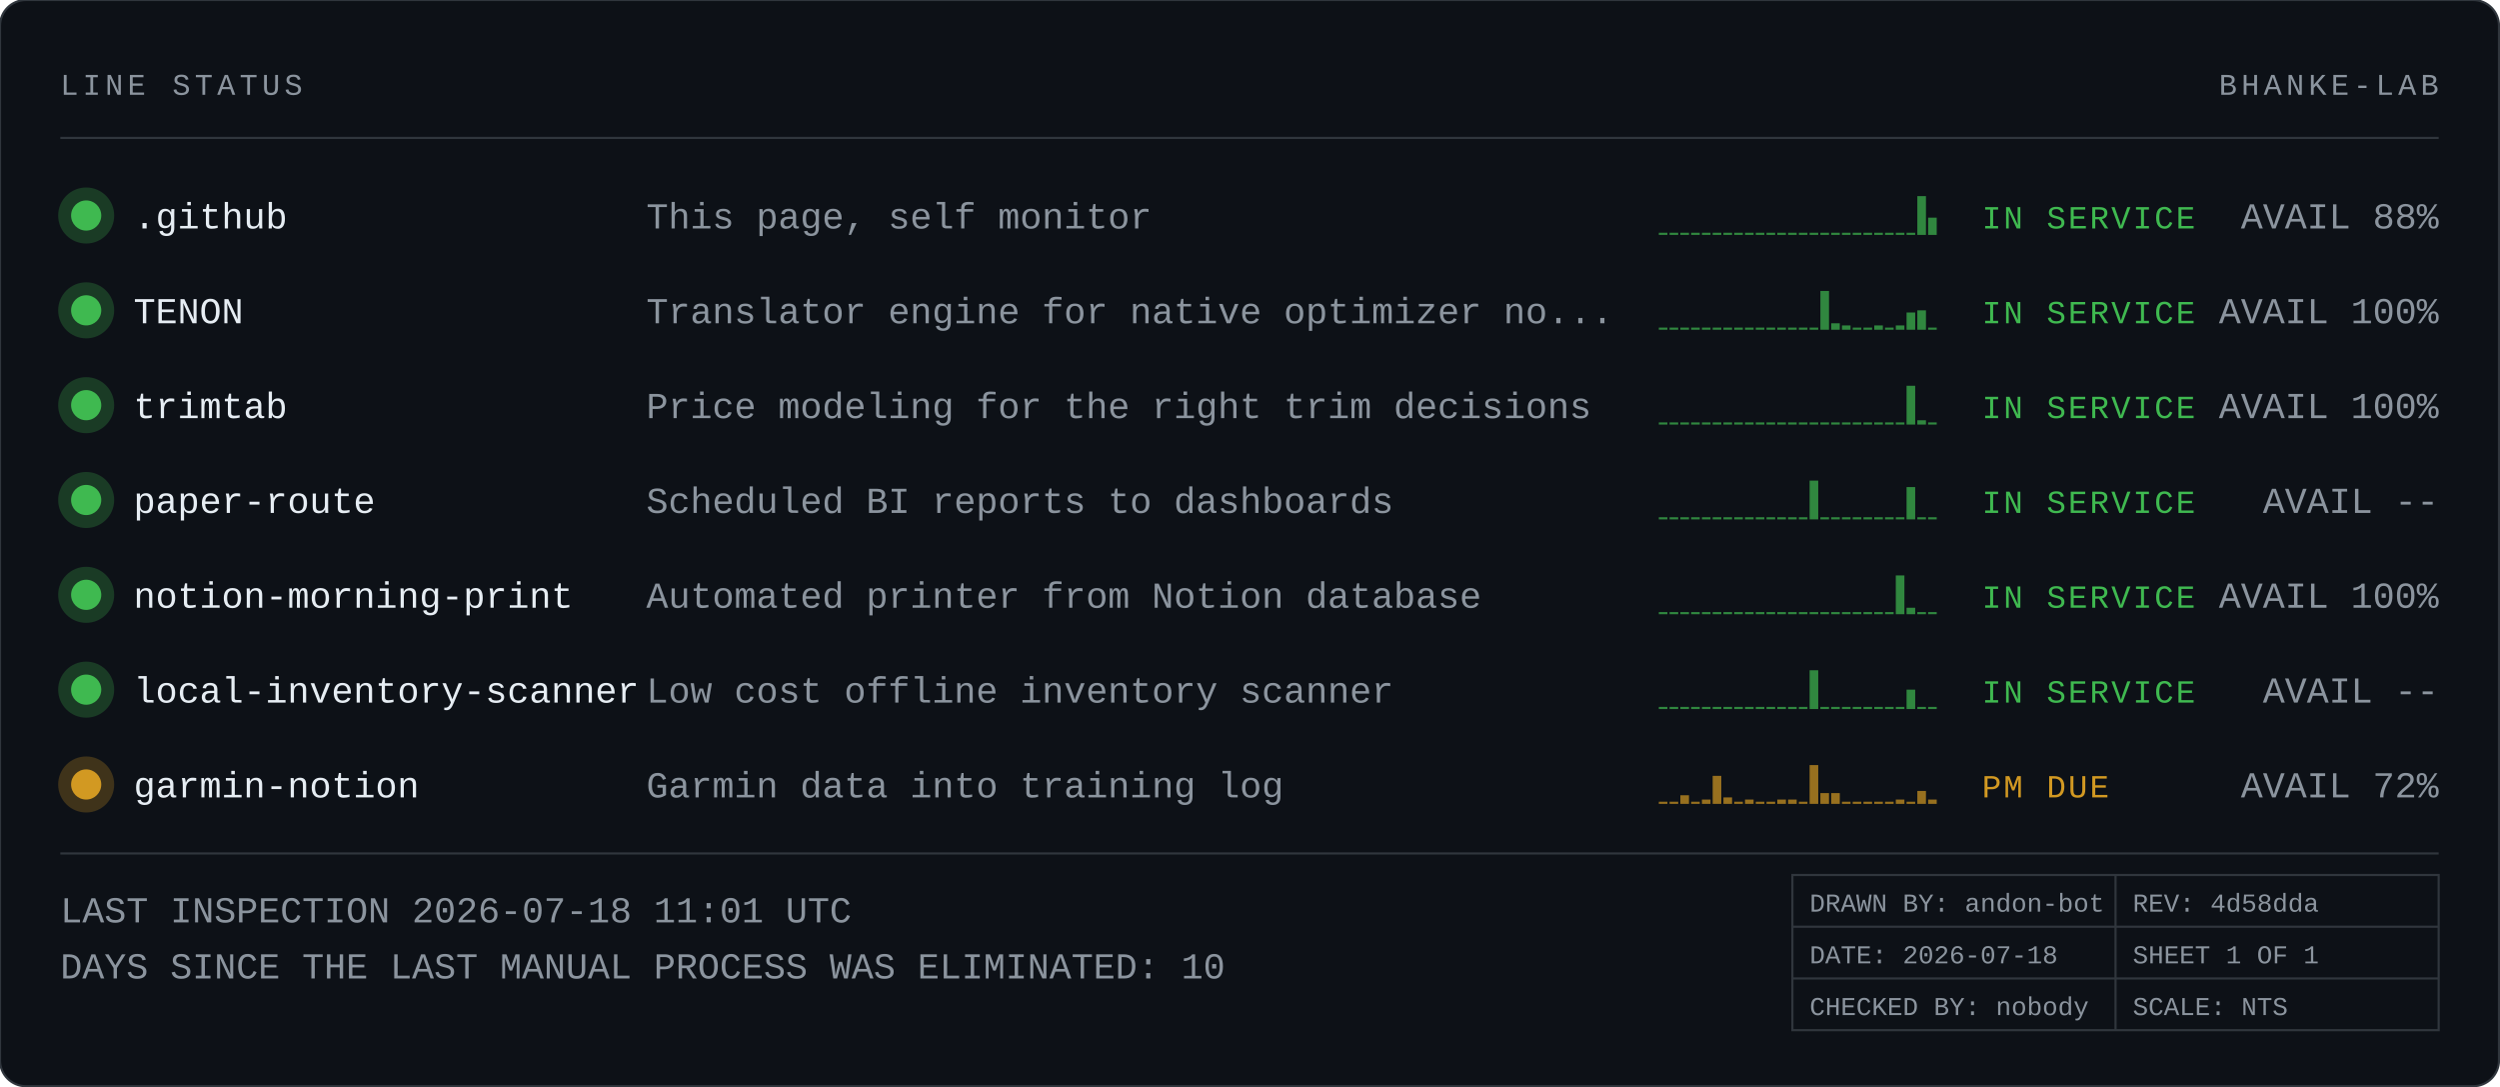
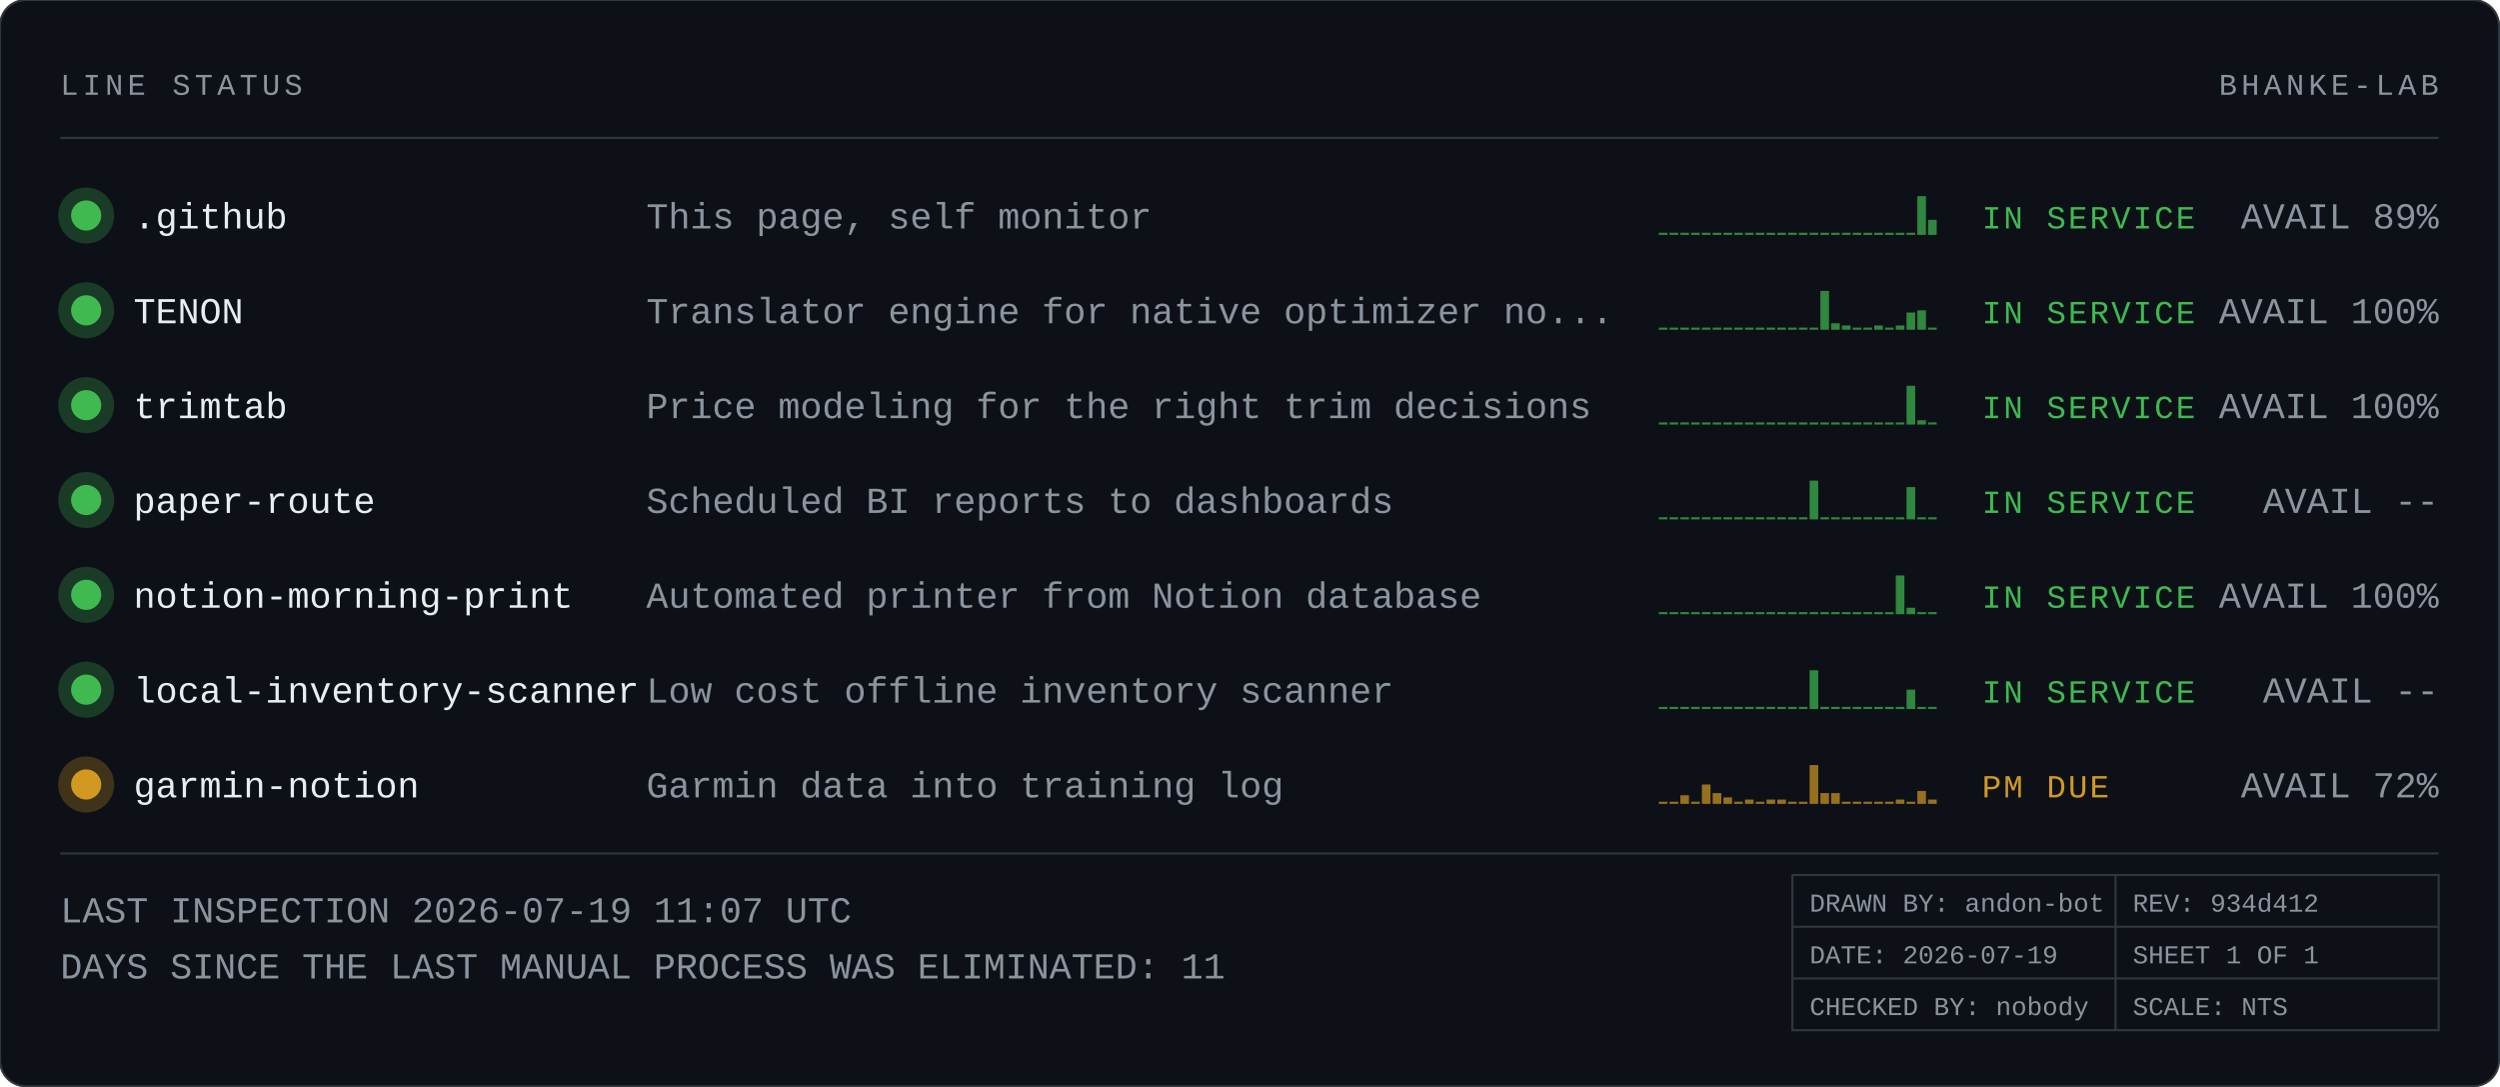
<svg xmlns="http://www.w3.org/2000/svg" width="1160" height="504" viewBox="0 0 1160 504" role="img" aria-label="Andon board">
  <style>
text { font-family: Consolas, 'Courier New', monospace; font-size: 17px; }
.hd { fill: #8b949e; font-size: 14px; letter-spacing: 2px; }
.name { fill: #e6edf3; }
.dim { fill: #8b949e; }
.st { font-size: 15px; letter-spacing: 1px; }
.tb { fill: #8b949e; font-size: 12px; }
</style>
  <rect x="0" y="0" width="1160" height="504" rx="12" fill="#0d1117" stroke="#30363d" />
  <text x="28" y="44" class="hd">LINE STATUS</text>
  <text x="1132" y="44" class="hd" text-anchor="end">BHANKE-LAB</text>
  <line x1="28" y1="64" x2="1132" y2="64" stroke="#30363d" />
  <circle cx="40" cy="100" r="13" fill="#3fb950" opacity="0.25" />
  <circle cx="40" cy="100" r="7" fill="#3fb950" />
  <text x="62" y="106" class="name">.github</text>
  <text x="300" y="106" class="dim">This page, self monitor</text>
  <rect x="770" y="108" width="4" height="1" fill="#3fb950" opacity="0.7" />
  <rect x="775" y="108" width="4" height="1" fill="#3fb950" opacity="0.7" />
  <rect x="780" y="108" width="4" height="1" fill="#3fb950" opacity="0.7" />
  <rect x="785" y="108" width="4" height="1" fill="#3fb950" opacity="0.7" />
  <rect x="790" y="108" width="4" height="1" fill="#3fb950" opacity="0.7" />
  <rect x="795" y="108" width="4" height="1" fill="#3fb950" opacity="0.7" />
  <rect x="800" y="108" width="4" height="1" fill="#3fb950" opacity="0.7" />
  <rect x="805" y="108" width="4" height="1" fill="#3fb950" opacity="0.7" />
  <rect x="810" y="108" width="4" height="1" fill="#3fb950" opacity="0.7" />
  <rect x="815" y="108" width="4" height="1" fill="#3fb950" opacity="0.7" />
  <rect x="820" y="108" width="4" height="1" fill="#3fb950" opacity="0.7" />
  <rect x="825" y="108" width="4" height="1" fill="#3fb950" opacity="0.7" />
  <rect x="830" y="108" width="4" height="1" fill="#3fb950" opacity="0.7" />
  <rect x="835" y="108" width="4" height="1" fill="#3fb950" opacity="0.7" />
  <rect x="840" y="108" width="4" height="1" fill="#3fb950" opacity="0.7" />
  <rect x="845" y="108" width="4" height="1" fill="#3fb950" opacity="0.7" />
  <rect x="850" y="108" width="4" height="1" fill="#3fb950" opacity="0.7" />
  <rect x="855" y="108" width="4" height="1" fill="#3fb950" opacity="0.7" />
  <rect x="860" y="108" width="4" height="1" fill="#3fb950" opacity="0.7" />
  <rect x="865" y="108" width="4" height="1" fill="#3fb950" opacity="0.7" />
  <rect x="870" y="108" width="4" height="1" fill="#3fb950" opacity="0.7" />
  <rect x="875" y="108" width="4" height="1" fill="#3fb950" opacity="0.7" />
  <rect x="880" y="108" width="4" height="1" fill="#3fb950" opacity="0.7" />
  <rect x="885" y="108" width="4" height="1" fill="#3fb950" opacity="0.7" />
  <rect x="890" y="91" width="4" height="18" fill="#3fb950" opacity="0.7" />
-   <rect x="895" y="101" width="4" height="8" fill="#3fb950" opacity="0.7" />
+   <rect x="895" y="102" width="4" height="7" fill="#3fb950" opacity="0.7" />
  <text x="920" y="106" class="st" fill="#3fb950">IN SERVICE</text>
-   <text x="1132" y="106" class="dim" text-anchor="end">AVAIL 88%</text>
+   <text x="1132" y="106" class="dim" text-anchor="end">AVAIL 89%</text>
  <circle cx="40" cy="144" r="13" fill="#3fb950" opacity="0.25" />
  <circle cx="40" cy="144" r="7" fill="#3fb950" />
  <text x="62" y="150" class="name">TENON</text>
  <text x="300" y="150" class="dim">Translator engine for native optimizer no...</text>
  <rect x="770" y="152" width="4" height="1" fill="#3fb950" opacity="0.7" />
  <rect x="775" y="152" width="4" height="1" fill="#3fb950" opacity="0.7" />
  <rect x="780" y="152" width="4" height="1" fill="#3fb950" opacity="0.7" />
  <rect x="785" y="152" width="4" height="1" fill="#3fb950" opacity="0.7" />
  <rect x="790" y="152" width="4" height="1" fill="#3fb950" opacity="0.7" />
  <rect x="795" y="152" width="4" height="1" fill="#3fb950" opacity="0.7" />
  <rect x="800" y="152" width="4" height="1" fill="#3fb950" opacity="0.7" />
  <rect x="805" y="152" width="4" height="1" fill="#3fb950" opacity="0.7" />
  <rect x="810" y="152" width="4" height="1" fill="#3fb950" opacity="0.7" />
  <rect x="815" y="152" width="4" height="1" fill="#3fb950" opacity="0.7" />
  <rect x="820" y="152" width="4" height="1" fill="#3fb950" opacity="0.7" />
  <rect x="825" y="152" width="4" height="1" fill="#3fb950" opacity="0.7" />
  <rect x="830" y="152" width="4" height="1" fill="#3fb950" opacity="0.7" />
  <rect x="835" y="152" width="4" height="1" fill="#3fb950" opacity="0.7" />
  <rect x="840" y="152" width="4" height="1" fill="#3fb950" opacity="0.7" />
  <rect x="845" y="135" width="4" height="18" fill="#3fb950" opacity="0.7" />
  <rect x="850" y="150" width="4" height="3" fill="#3fb950" opacity="0.7" />
  <rect x="855" y="151" width="4" height="2" fill="#3fb950" opacity="0.7" />
  <rect x="860" y="152" width="4" height="1" fill="#3fb950" opacity="0.7" />
  <rect x="865" y="152" width="4" height="1" fill="#3fb950" opacity="0.7" />
  <rect x="870" y="151" width="4" height="2" fill="#3fb950" opacity="0.7" />
  <rect x="875" y="152" width="4" height="1" fill="#3fb950" opacity="0.7" />
  <rect x="880" y="151" width="4" height="2" fill="#3fb950" opacity="0.7" />
  <rect x="885" y="145" width="4" height="8" fill="#3fb950" opacity="0.7" />
  <rect x="890" y="144" width="4" height="9" fill="#3fb950" opacity="0.7" />
  <rect x="895" y="152" width="4" height="1" fill="#3fb950" opacity="0.7" />
  <text x="920" y="150" class="st" fill="#3fb950">IN SERVICE</text>
  <text x="1132" y="150" class="dim" text-anchor="end">AVAIL 100%</text>
  <circle cx="40" cy="188" r="13" fill="#3fb950" opacity="0.25" />
  <circle cx="40" cy="188" r="7" fill="#3fb950" />
  <text x="62" y="194" class="name">trimtab</text>
  <text x="300" y="194" class="dim">Price modeling for the right trim decisions</text>
  <rect x="770" y="196" width="4" height="1" fill="#3fb950" opacity="0.7" />
  <rect x="775" y="196" width="4" height="1" fill="#3fb950" opacity="0.7" />
  <rect x="780" y="196" width="4" height="1" fill="#3fb950" opacity="0.7" />
  <rect x="785" y="196" width="4" height="1" fill="#3fb950" opacity="0.7" />
  <rect x="790" y="196" width="4" height="1" fill="#3fb950" opacity="0.7" />
  <rect x="795" y="196" width="4" height="1" fill="#3fb950" opacity="0.7" />
  <rect x="800" y="196" width="4" height="1" fill="#3fb950" opacity="0.7" />
  <rect x="805" y="196" width="4" height="1" fill="#3fb950" opacity="0.7" />
  <rect x="810" y="196" width="4" height="1" fill="#3fb950" opacity="0.7" />
  <rect x="815" y="196" width="4" height="1" fill="#3fb950" opacity="0.7" />
  <rect x="820" y="196" width="4" height="1" fill="#3fb950" opacity="0.7" />
  <rect x="825" y="196" width="4" height="1" fill="#3fb950" opacity="0.7" />
  <rect x="830" y="196" width="4" height="1" fill="#3fb950" opacity="0.7" />
  <rect x="835" y="196" width="4" height="1" fill="#3fb950" opacity="0.7" />
  <rect x="840" y="196" width="4" height="1" fill="#3fb950" opacity="0.7" />
  <rect x="845" y="196" width="4" height="1" fill="#3fb950" opacity="0.7" />
  <rect x="850" y="196" width="4" height="1" fill="#3fb950" opacity="0.7" />
  <rect x="855" y="196" width="4" height="1" fill="#3fb950" opacity="0.7" />
  <rect x="860" y="196" width="4" height="1" fill="#3fb950" opacity="0.7" />
  <rect x="865" y="196" width="4" height="1" fill="#3fb950" opacity="0.7" />
  <rect x="870" y="196" width="4" height="1" fill="#3fb950" opacity="0.7" />
  <rect x="875" y="196" width="4" height="1" fill="#3fb950" opacity="0.7" />
  <rect x="880" y="196" width="4" height="1" fill="#3fb950" opacity="0.7" />
  <rect x="885" y="179" width="4" height="18" fill="#3fb950" opacity="0.7" />
  <rect x="890" y="195" width="4" height="2" fill="#3fb950" opacity="0.7" />
  <rect x="895" y="196" width="4" height="1" fill="#3fb950" opacity="0.7" />
  <text x="920" y="194" class="st" fill="#3fb950">IN SERVICE</text>
  <text x="1132" y="194" class="dim" text-anchor="end">AVAIL 100%</text>
  <circle cx="40" cy="232" r="13" fill="#3fb950" opacity="0.25" />
  <circle cx="40" cy="232" r="7" fill="#3fb950" />
  <text x="62" y="238" class="name">paper-route</text>
  <text x="300" y="238" class="dim">Scheduled BI reports to dashboards</text>
  <rect x="770" y="240" width="4" height="1" fill="#3fb950" opacity="0.7" />
  <rect x="775" y="240" width="4" height="1" fill="#3fb950" opacity="0.7" />
  <rect x="780" y="240" width="4" height="1" fill="#3fb950" opacity="0.7" />
  <rect x="785" y="240" width="4" height="1" fill="#3fb950" opacity="0.7" />
  <rect x="790" y="240" width="4" height="1" fill="#3fb950" opacity="0.7" />
  <rect x="795" y="240" width="4" height="1" fill="#3fb950" opacity="0.7" />
  <rect x="800" y="240" width="4" height="1" fill="#3fb950" opacity="0.7" />
  <rect x="805" y="240" width="4" height="1" fill="#3fb950" opacity="0.7" />
  <rect x="810" y="240" width="4" height="1" fill="#3fb950" opacity="0.7" />
  <rect x="815" y="240" width="4" height="1" fill="#3fb950" opacity="0.7" />
  <rect x="820" y="240" width="4" height="1" fill="#3fb950" opacity="0.7" />
  <rect x="825" y="240" width="4" height="1" fill="#3fb950" opacity="0.7" />
  <rect x="830" y="240" width="4" height="1" fill="#3fb950" opacity="0.7" />
  <rect x="835" y="240" width="4" height="1" fill="#3fb950" opacity="0.7" />
  <rect x="840" y="223" width="4" height="18" fill="#3fb950" opacity="0.7" />
  <rect x="845" y="240" width="4" height="1" fill="#3fb950" opacity="0.7" />
  <rect x="850" y="240" width="4" height="1" fill="#3fb950" opacity="0.7" />
  <rect x="855" y="240" width="4" height="1" fill="#3fb950" opacity="0.7" />
  <rect x="860" y="240" width="4" height="1" fill="#3fb950" opacity="0.7" />
  <rect x="865" y="240" width="4" height="1" fill="#3fb950" opacity="0.7" />
  <rect x="870" y="240" width="4" height="1" fill="#3fb950" opacity="0.7" />
  <rect x="875" y="240" width="4" height="1" fill="#3fb950" opacity="0.7" />
  <rect x="880" y="240" width="4" height="1" fill="#3fb950" opacity="0.7" />
  <rect x="885" y="226" width="4" height="15" fill="#3fb950" opacity="0.7" />
  <rect x="890" y="240" width="4" height="1" fill="#3fb950" opacity="0.7" />
  <rect x="895" y="240" width="4" height="1" fill="#3fb950" opacity="0.7" />
  <text x="920" y="238" class="st" fill="#3fb950">IN SERVICE</text>
  <text x="1132" y="238" class="dim" text-anchor="end">AVAIL --</text>
  <circle cx="40" cy="276" r="13" fill="#3fb950" opacity="0.25" />
  <circle cx="40" cy="276" r="7" fill="#3fb950" />
  <text x="62" y="282" class="name">notion-morning-print</text>
  <text x="300" y="282" class="dim">Automated printer from Notion database</text>
  <rect x="770" y="284" width="4" height="1" fill="#3fb950" opacity="0.7" />
  <rect x="775" y="284" width="4" height="1" fill="#3fb950" opacity="0.7" />
  <rect x="780" y="284" width="4" height="1" fill="#3fb950" opacity="0.7" />
  <rect x="785" y="284" width="4" height="1" fill="#3fb950" opacity="0.7" />
  <rect x="790" y="284" width="4" height="1" fill="#3fb950" opacity="0.7" />
  <rect x="795" y="284" width="4" height="1" fill="#3fb950" opacity="0.7" />
  <rect x="800" y="284" width="4" height="1" fill="#3fb950" opacity="0.7" />
  <rect x="805" y="284" width="4" height="1" fill="#3fb950" opacity="0.7" />
  <rect x="810" y="284" width="4" height="1" fill="#3fb950" opacity="0.7" />
  <rect x="815" y="284" width="4" height="1" fill="#3fb950" opacity="0.7" />
  <rect x="820" y="284" width="4" height="1" fill="#3fb950" opacity="0.7" />
  <rect x="825" y="284" width="4" height="1" fill="#3fb950" opacity="0.7" />
  <rect x="830" y="284" width="4" height="1" fill="#3fb950" opacity="0.7" />
  <rect x="835" y="284" width="4" height="1" fill="#3fb950" opacity="0.7" />
  <rect x="840" y="284" width="4" height="1" fill="#3fb950" opacity="0.7" />
  <rect x="845" y="284" width="4" height="1" fill="#3fb950" opacity="0.7" />
  <rect x="850" y="284" width="4" height="1" fill="#3fb950" opacity="0.7" />
  <rect x="855" y="284" width="4" height="1" fill="#3fb950" opacity="0.7" />
  <rect x="860" y="284" width="4" height="1" fill="#3fb950" opacity="0.7" />
  <rect x="865" y="284" width="4" height="1" fill="#3fb950" opacity="0.7" />
  <rect x="870" y="284" width="4" height="1" fill="#3fb950" opacity="0.7" />
  <rect x="875" y="284" width="4" height="1" fill="#3fb950" opacity="0.7" />
  <rect x="880" y="267" width="4" height="18" fill="#3fb950" opacity="0.7" />
  <rect x="885" y="282" width="4" height="3" fill="#3fb950" opacity="0.7" />
  <rect x="890" y="284" width="4" height="1" fill="#3fb950" opacity="0.7" />
  <rect x="895" y="284" width="4" height="1" fill="#3fb950" opacity="0.7" />
  <text x="920" y="282" class="st" fill="#3fb950">IN SERVICE</text>
  <text x="1132" y="282" class="dim" text-anchor="end">AVAIL 100%</text>
  <circle cx="40" cy="320" r="13" fill="#3fb950" opacity="0.25" />
  <circle cx="40" cy="320" r="7" fill="#3fb950" />
  <text x="62" y="326" class="name">local-inventory-scanner</text>
  <text x="300" y="326" class="dim">Low cost offline inventory scanner</text>
  <rect x="770" y="328" width="4" height="1" fill="#3fb950" opacity="0.7" />
  <rect x="775" y="328" width="4" height="1" fill="#3fb950" opacity="0.7" />
  <rect x="780" y="328" width="4" height="1" fill="#3fb950" opacity="0.7" />
  <rect x="785" y="328" width="4" height="1" fill="#3fb950" opacity="0.7" />
  <rect x="790" y="328" width="4" height="1" fill="#3fb950" opacity="0.7" />
  <rect x="795" y="328" width="4" height="1" fill="#3fb950" opacity="0.7" />
  <rect x="800" y="328" width="4" height="1" fill="#3fb950" opacity="0.7" />
  <rect x="805" y="328" width="4" height="1" fill="#3fb950" opacity="0.7" />
  <rect x="810" y="328" width="4" height="1" fill="#3fb950" opacity="0.7" />
  <rect x="815" y="328" width="4" height="1" fill="#3fb950" opacity="0.7" />
  <rect x="820" y="328" width="4" height="1" fill="#3fb950" opacity="0.7" />
  <rect x="825" y="328" width="4" height="1" fill="#3fb950" opacity="0.7" />
  <rect x="830" y="328" width="4" height="1" fill="#3fb950" opacity="0.7" />
  <rect x="835" y="328" width="4" height="1" fill="#3fb950" opacity="0.7" />
  <rect x="840" y="311" width="4" height="18" fill="#3fb950" opacity="0.7" />
  <rect x="845" y="328" width="4" height="1" fill="#3fb950" opacity="0.7" />
  <rect x="850" y="328" width="4" height="1" fill="#3fb950" opacity="0.7" />
  <rect x="855" y="328" width="4" height="1" fill="#3fb950" opacity="0.7" />
  <rect x="860" y="328" width="4" height="1" fill="#3fb950" opacity="0.7" />
  <rect x="865" y="328" width="4" height="1" fill="#3fb950" opacity="0.7" />
  <rect x="870" y="328" width="4" height="1" fill="#3fb950" opacity="0.7" />
  <rect x="875" y="328" width="4" height="1" fill="#3fb950" opacity="0.7" />
  <rect x="880" y="328" width="4" height="1" fill="#3fb950" opacity="0.7" />
  <rect x="885" y="320" width="4" height="9" fill="#3fb950" opacity="0.7" />
  <rect x="890" y="328" width="4" height="1" fill="#3fb950" opacity="0.7" />
  <rect x="895" y="328" width="4" height="1" fill="#3fb950" opacity="0.7" />
  <text x="920" y="326" class="st" fill="#3fb950">IN SERVICE</text>
  <text x="1132" y="326" class="dim" text-anchor="end">AVAIL --</text>
  <circle cx="40" cy="364" r="13" fill="#d29922" opacity="0.25">
    <animate attributeName="opacity" values="0.25;0.8;0.25" dur="2s" repeatCount="indefinite" />
  </circle>
  <circle cx="40" cy="364" r="7" fill="#d29922" />
  <text x="62" y="370" class="name">garmin-notion</text>
  <text x="300" y="370" class="dim">Garmin data into training log</text>
  <rect x="770" y="372" width="4" height="1" fill="#d29922" opacity="0.7" />
  <rect x="775" y="372" width="4" height="1" fill="#d29922" opacity="0.7" />
  <rect x="780" y="369" width="4" height="4" fill="#d29922" opacity="0.7" />
  <rect x="785" y="372" width="4" height="1" fill="#d29922" opacity="0.7" />
-   <rect x="790" y="371" width="4" height="2" fill="#d29922" opacity="0.7" />
-   <rect x="795" y="360" width="4" height="13" fill="#d29922" opacity="0.7" />
+   <rect x="790" y="364" width="4" height="9" fill="#d29922" opacity="0.7" />
+   <rect x="795" y="368" width="4" height="5" fill="#d29922" opacity="0.7" />
  <rect x="800" y="370" width="4" height="3" fill="#d29922" opacity="0.7" />
  <rect x="805" y="372" width="4" height="1" fill="#d29922" opacity="0.7" />
  <rect x="810" y="371" width="4" height="2" fill="#d29922" opacity="0.7" />
  <rect x="815" y="372" width="4" height="1" fill="#d29922" opacity="0.7" />
-   <rect x="820" y="372" width="4" height="1" fill="#d29922" opacity="0.7" />
+   <rect x="820" y="371" width="4" height="2" fill="#d29922" opacity="0.7" />
  <rect x="825" y="371" width="4" height="2" fill="#d29922" opacity="0.7" />
-   <rect x="830" y="371" width="4" height="2" fill="#d29922" opacity="0.7" />
+   <rect x="830" y="372" width="4" height="1" fill="#d29922" opacity="0.7" />
  <rect x="835" y="372" width="4" height="1" fill="#d29922" opacity="0.7" />
  <rect x="840" y="355" width="4" height="18" fill="#d29922" opacity="0.7" />
  <rect x="845" y="368" width="4" height="5" fill="#d29922" opacity="0.7" />
  <rect x="850" y="368" width="4" height="5" fill="#d29922" opacity="0.7" />
  <rect x="855" y="372" width="4" height="1" fill="#d29922" opacity="0.7" />
  <rect x="860" y="372" width="4" height="1" fill="#d29922" opacity="0.7" />
  <rect x="865" y="372" width="4" height="1" fill="#d29922" opacity="0.7" />
  <rect x="870" y="372" width="4" height="1" fill="#d29922" opacity="0.7" />
  <rect x="875" y="372" width="4" height="1" fill="#d29922" opacity="0.7" />
  <rect x="880" y="371" width="4" height="2" fill="#d29922" opacity="0.7" />
  <rect x="885" y="372" width="4" height="1" fill="#d29922" opacity="0.7" />
  <rect x="890" y="367" width="4" height="6" fill="#d29922" opacity="0.7" />
  <rect x="895" y="371" width="4" height="2" fill="#d29922" opacity="0.7" />
  <text x="920" y="370" class="st" fill="#d29922">PM DUE</text>
  <text x="1132" y="370" class="dim" text-anchor="end">AVAIL 72%</text>
  <line x1="28" y1="396" x2="1132" y2="396" stroke="#30363d" />
-   <text x="28" y="428" class="dim">LAST INSPECTION 2026-07-18 11:01 UTC</text>
-   <text x="28" y="454" class="dim">DAYS SINCE THE LAST MANUAL PROCESS WAS ELIMINATED: 10</text>
+   <text x="28" y="428" class="dim">LAST INSPECTION 2026-07-19 11:07 UTC</text>
+   <text x="28" y="454" class="dim">DAYS SINCE THE LAST MANUAL PROCESS WAS ELIMINATED: 11</text>
  <rect x="832" y="406" width="300" height="72" fill="none" stroke="#30363d" />
  <line x1="832" y1="430" x2="1132" y2="430" stroke="#30363d" />
  <line x1="832" y1="454" x2="1132" y2="454" stroke="#30363d" />
  <line x1="982" y1="406" x2="982" y2="478" stroke="#30363d" />
  <text x="840" y="423" class="tb">DRAWN BY: andon-bot</text>
-   <text x="990" y="423" class="tb">REV: 4d58dda</text>
-   <text x="840" y="447" class="tb">DATE: 2026-07-18</text>
+   <text x="990" y="423" class="tb">REV: 934d412</text>
+   <text x="840" y="447" class="tb">DATE: 2026-07-19</text>
  <text x="990" y="447" class="tb">SHEET 1 OF 1</text>
  <text x="840" y="471" class="tb">CHECKED BY: nobody</text>
  <text x="990" y="471" class="tb">SCALE: NTS</text>
</svg>
